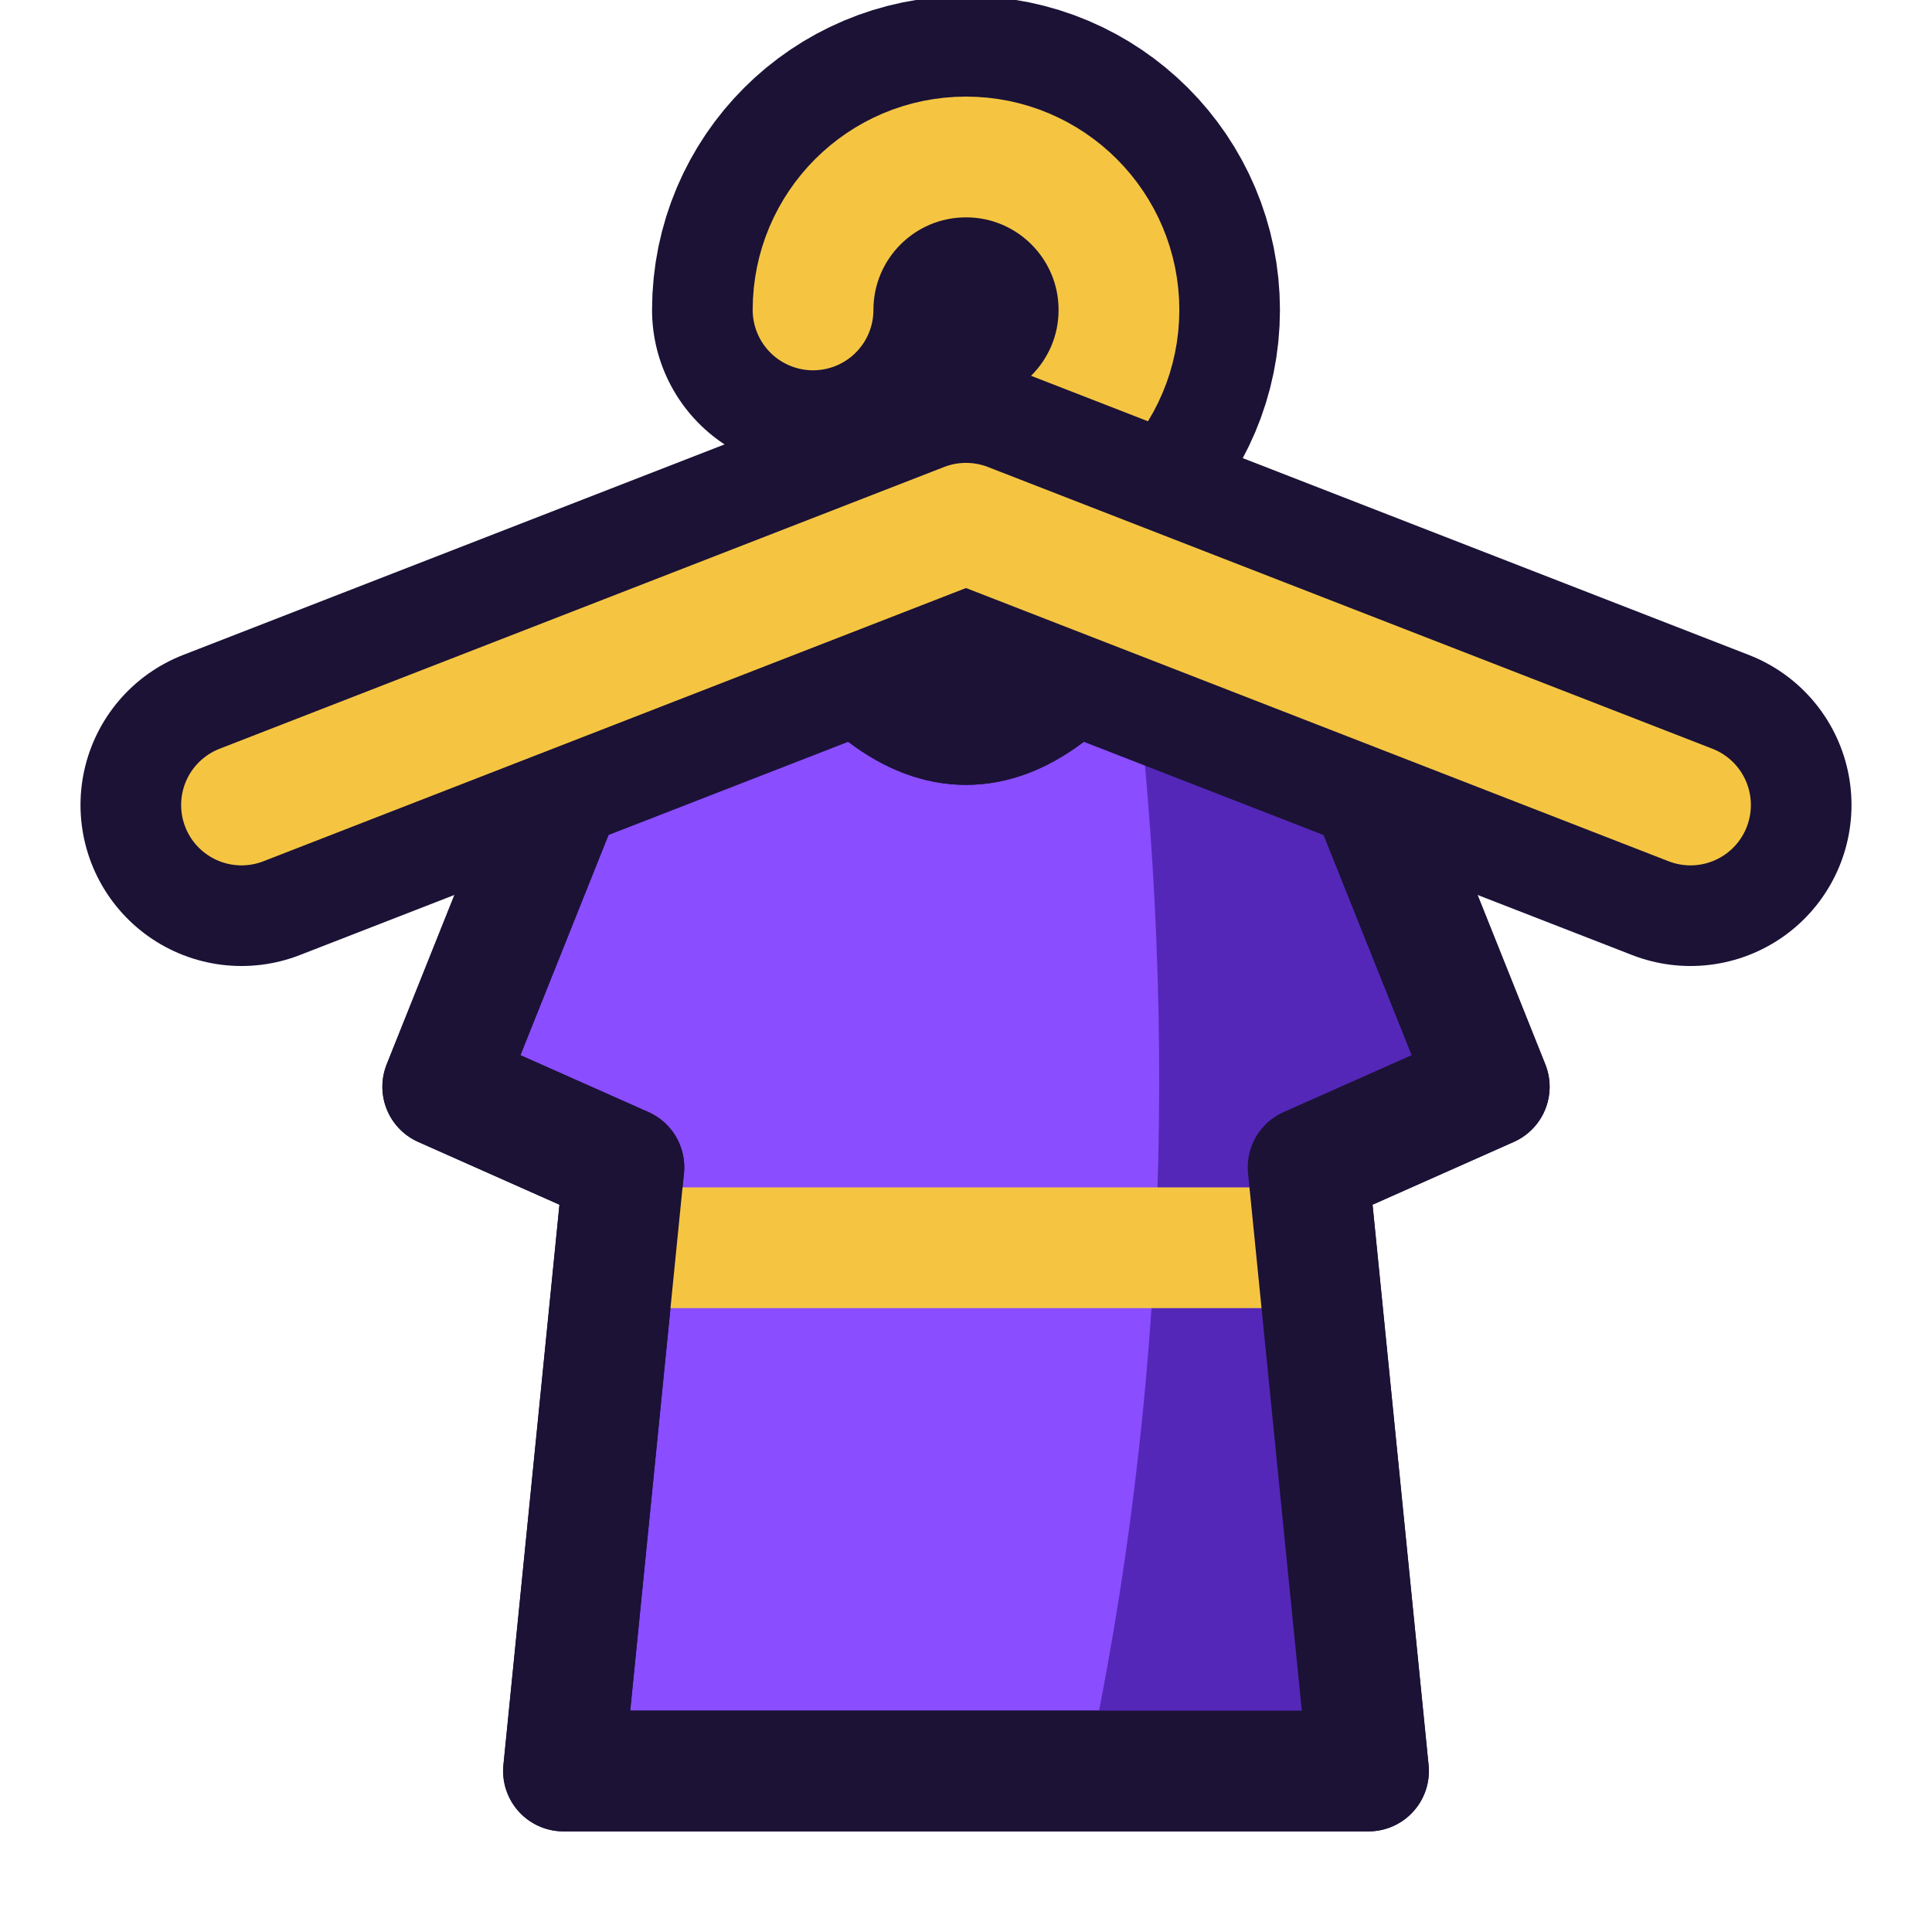
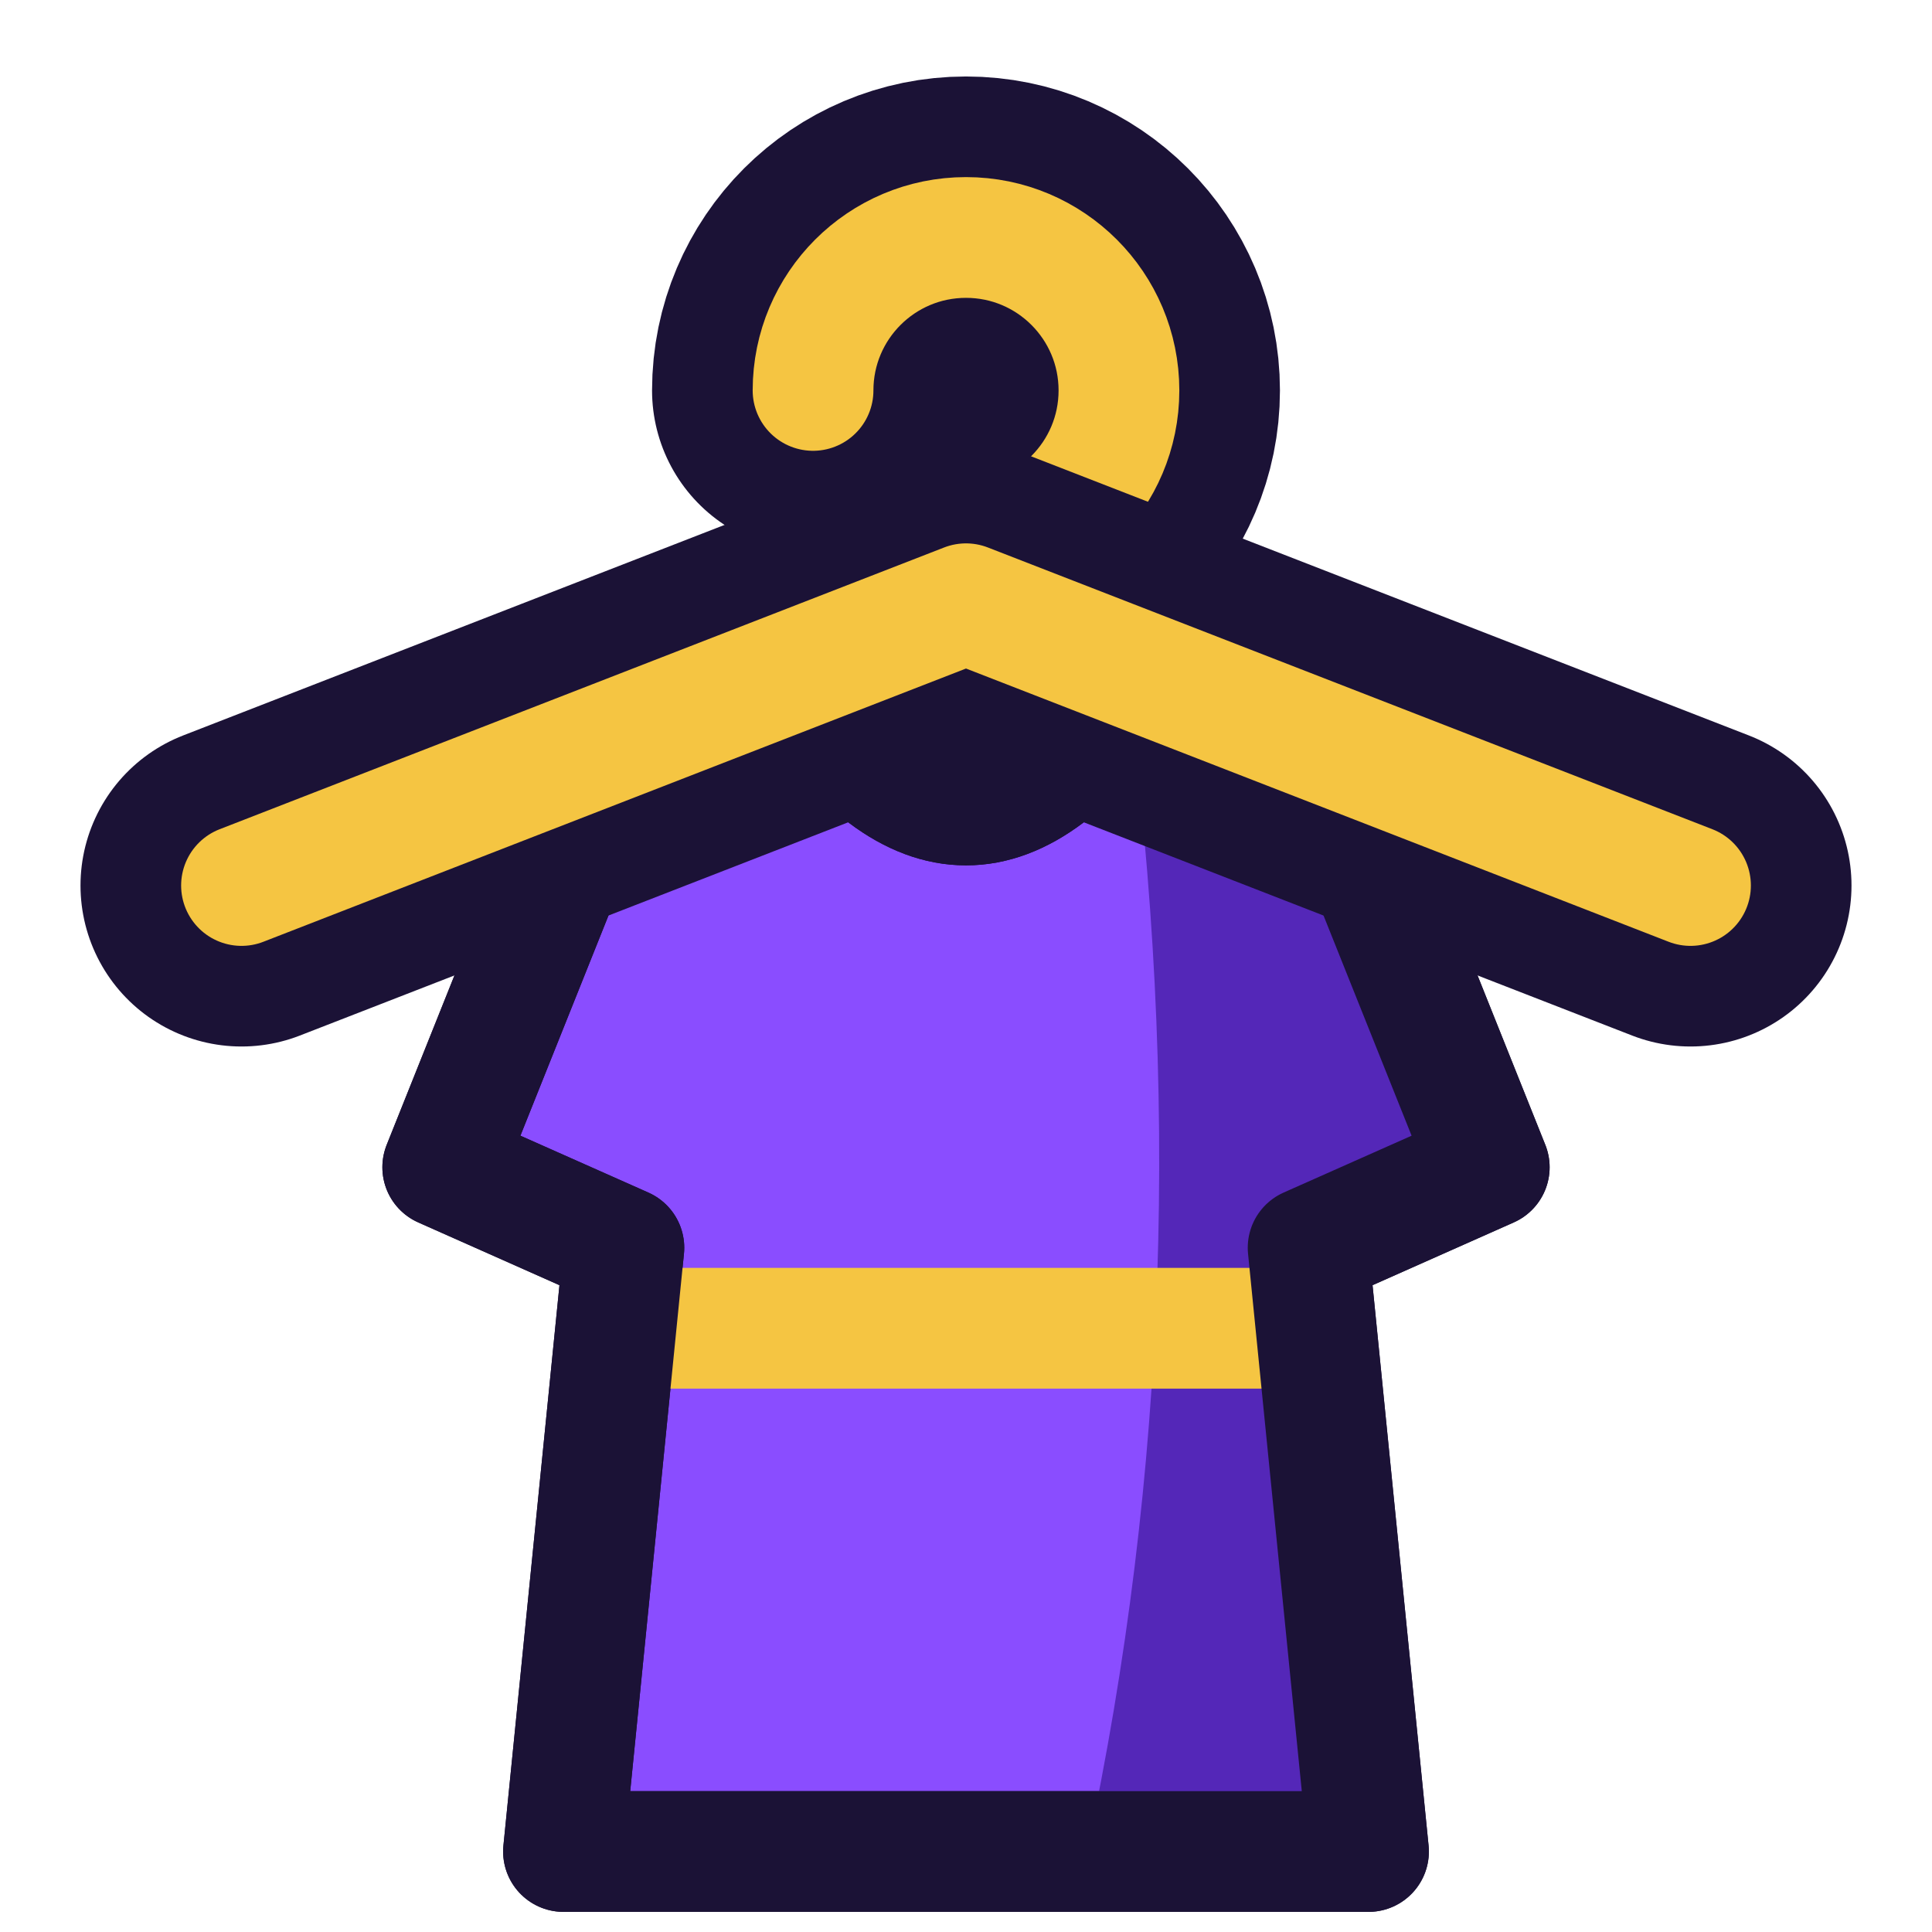
<svg xmlns="http://www.w3.org/2000/svg" viewBox="0 0 48 48">
-   <path d="M24,14 V11.5 A3.8,3.8 0 1 0 20.2,7.7" fill="none" stroke="#1b1236" stroke-width="8" stroke-linecap="round" />
-   <path d="M24,14 V11.5 A3.8,3.8 0 1 0 20.2,7.7" fill="none" stroke="#f5c542" stroke-width="3" stroke-linecap="round" />
-   <path d="M15,17 L20,15 Q24,21 28,15 L33,17 L37,27 L32.5,29 L34,44 H14 L15.5,29 L11,27 Z" fill="#8a4dff" stroke="#1b1236" stroke-width="3" stroke-linejoin="round" />
-   <path d="M28,15 L33,17 L37,27 L32.5,29 L34,44 H27 Q30,30 28,15 Z" fill="#5427b8" />
-   <path d="M15.5,31 H32.5" stroke="#f5c542" stroke-width="3" />
-   <path d="M15,17 L20,15 Q24,21 28,15 L33,17 L37,27 L32.5,29 L34,44 H14 L15.5,29 L11,27 Z" fill="none" stroke="#1b1236" stroke-width="3" stroke-linejoin="round" />
-   <path d="M6,20 L24,13 L42,20" fill="none" stroke="#1b1236" stroke-width="8" stroke-linecap="round" stroke-linejoin="round" />
-   <path d="M6,20 L24,13 L42,20" fill="none" stroke="#f5c542" stroke-width="3" stroke-linecap="round" stroke-linejoin="round" />
+   <g transform="translate(0,2)">
+     <path d="M24,14 V11.5 A3.8,3.8 0 1 0 20.2,7.7" fill="none" stroke="#1b1236" stroke-width="8" stroke-linecap="round" />
+     <path d="M24,14 V11.5 A3.8,3.8 0 1 0 20.2,7.7" fill="none" stroke="#f5c542" stroke-width="3" stroke-linecap="round" />
+     <path d="M15,17 L20,15 Q24,21 28,15 L33,17 L37,27 L32.5,29 L34,44 H14 L15.5,29 L11,27 Z" fill="#8a4dff" stroke="#1b1236" stroke-width="3" stroke-linejoin="round" />
+     <path d="M28,15 L33,17 L37,27 L32.5,29 L34,44 H27 Q30,30 28,15 Z" fill="#5427b8" />
+     <path d="M15.5,31 H32.5" stroke="#f5c542" stroke-width="3" />
+     <path d="M15,17 L20,15 Q24,21 28,15 L33,17 L37,27 L32.5,29 L34,44 H14 L15.5,29 L11,27 Z" fill="none" stroke="#1b1236" stroke-width="3" stroke-linejoin="round" />
+     <path d="M6,20 L24,13 L42,20" fill="none" stroke="#1b1236" stroke-width="8" stroke-linecap="round" stroke-linejoin="round" />
+     <path d="M6,20 L24,13 L42,20" fill="none" stroke="#f5c542" stroke-width="3" stroke-linecap="round" stroke-linejoin="round" />
+   </g>
</svg>
